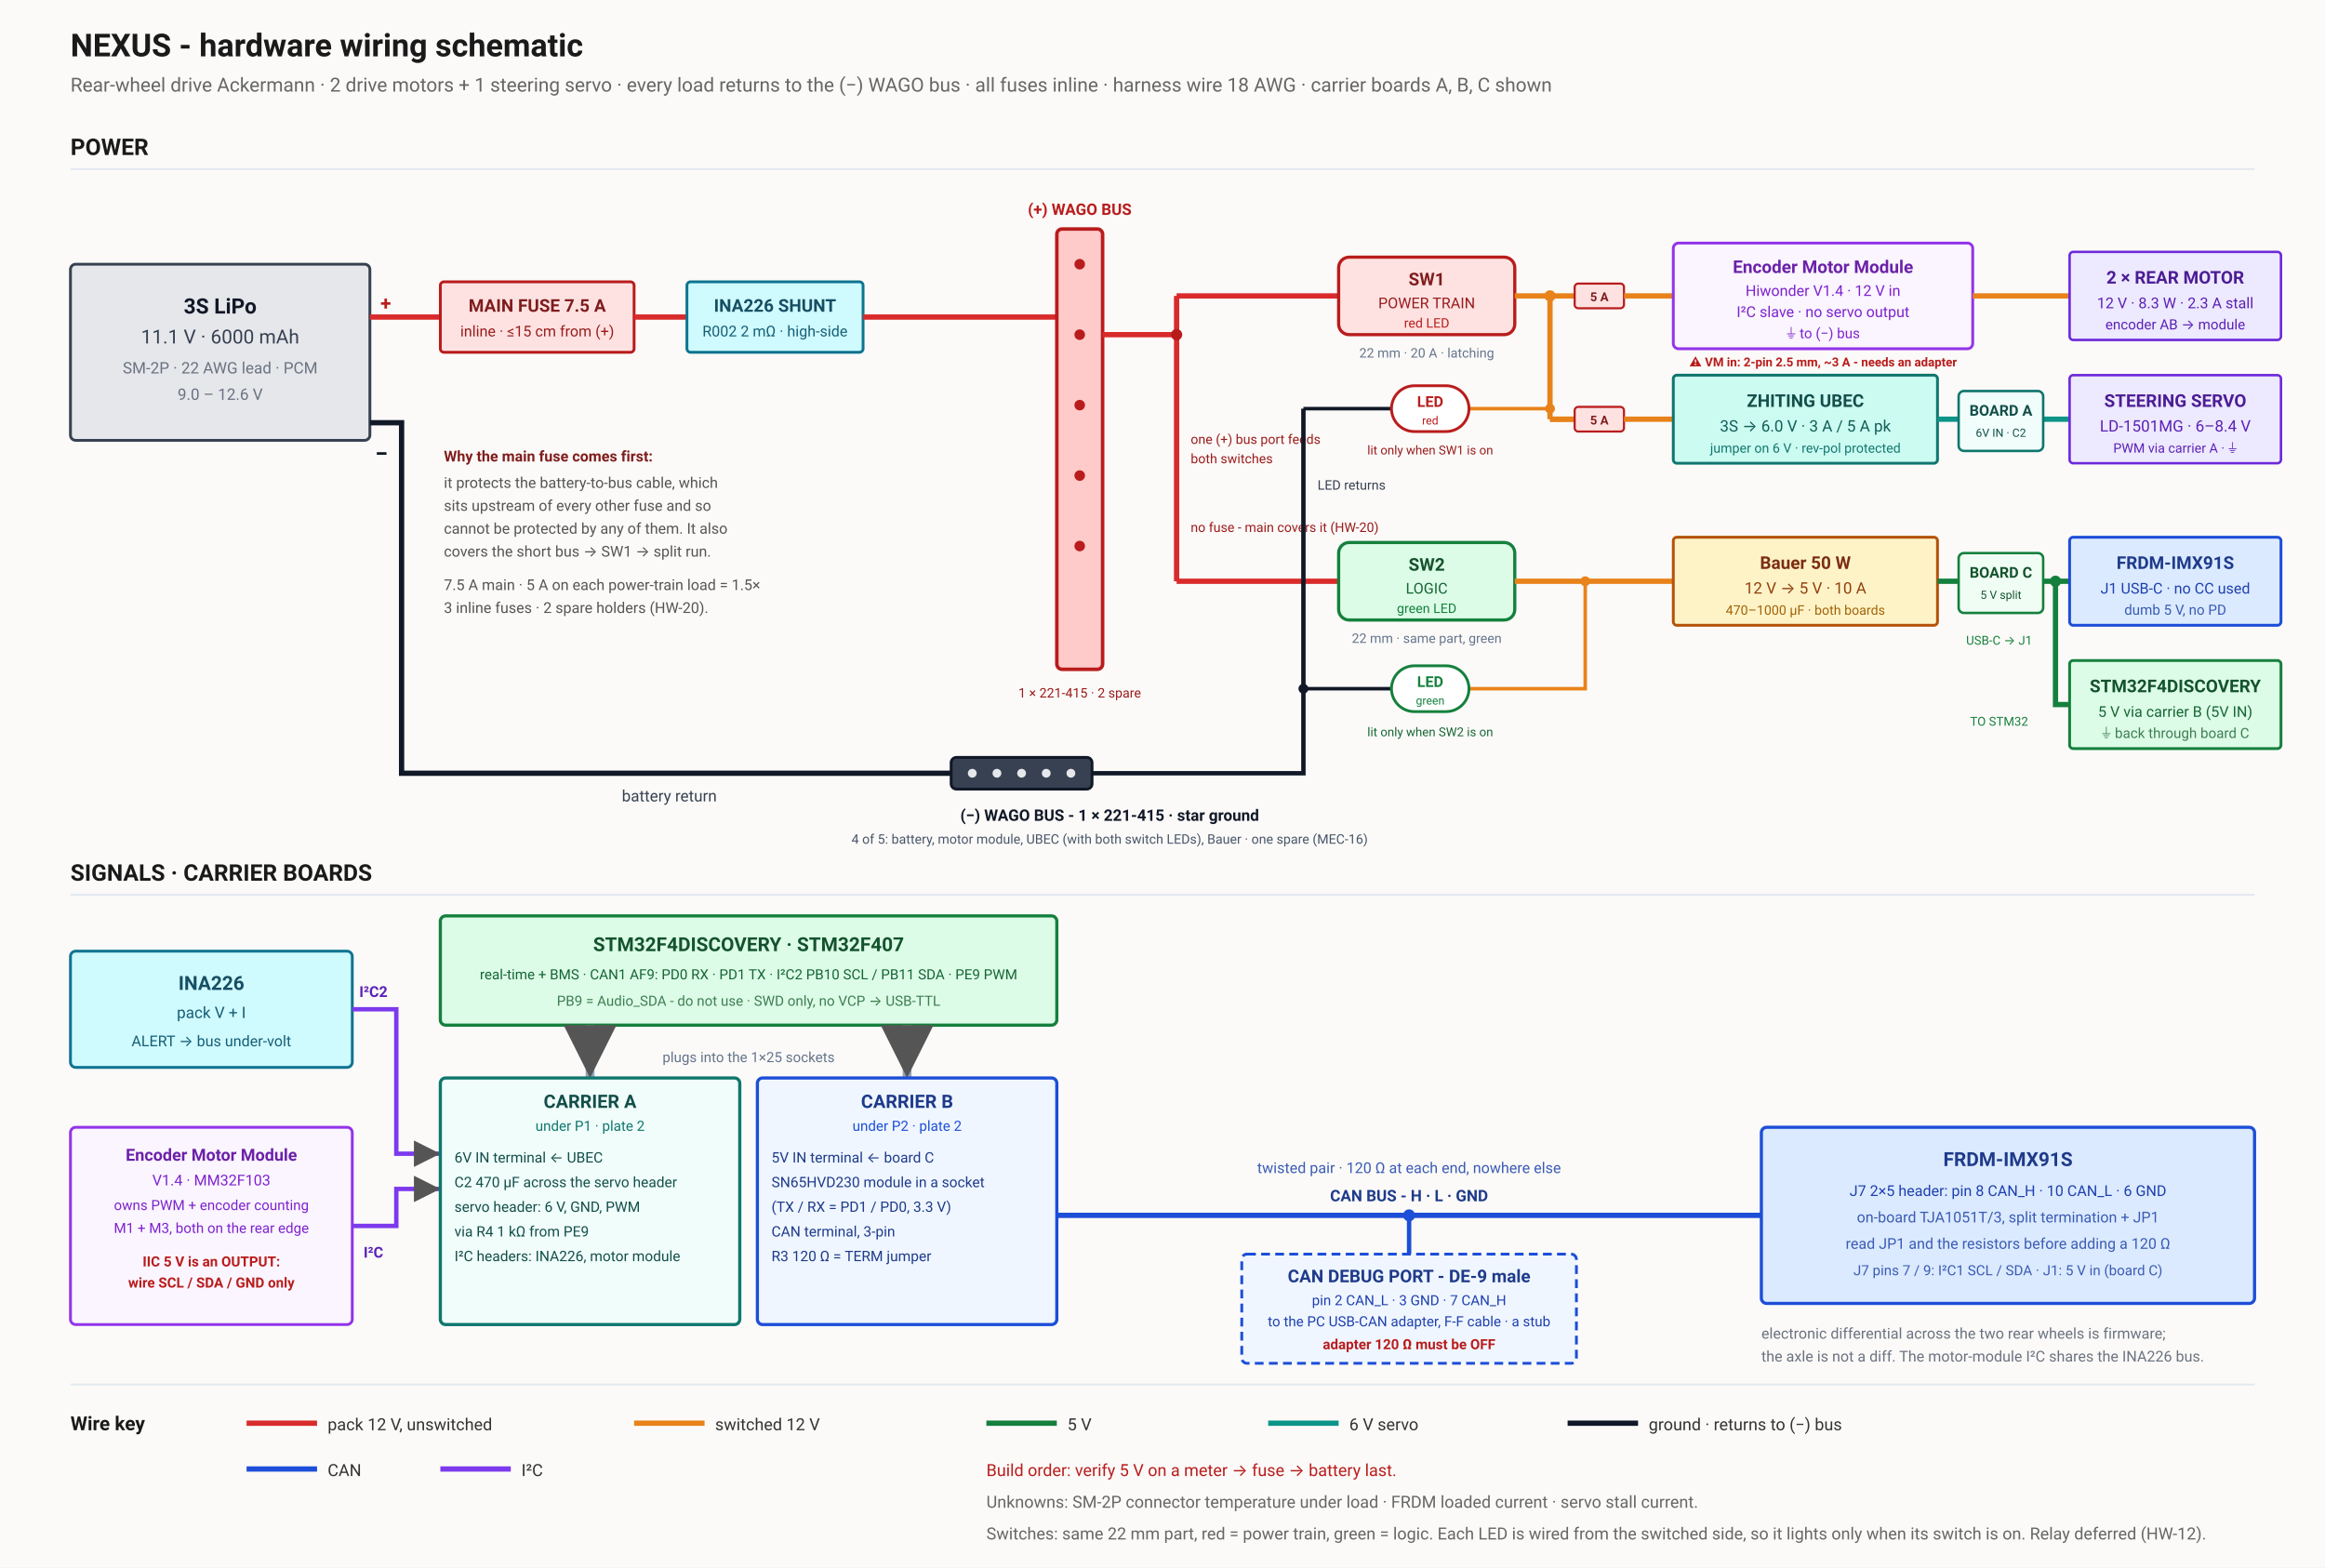
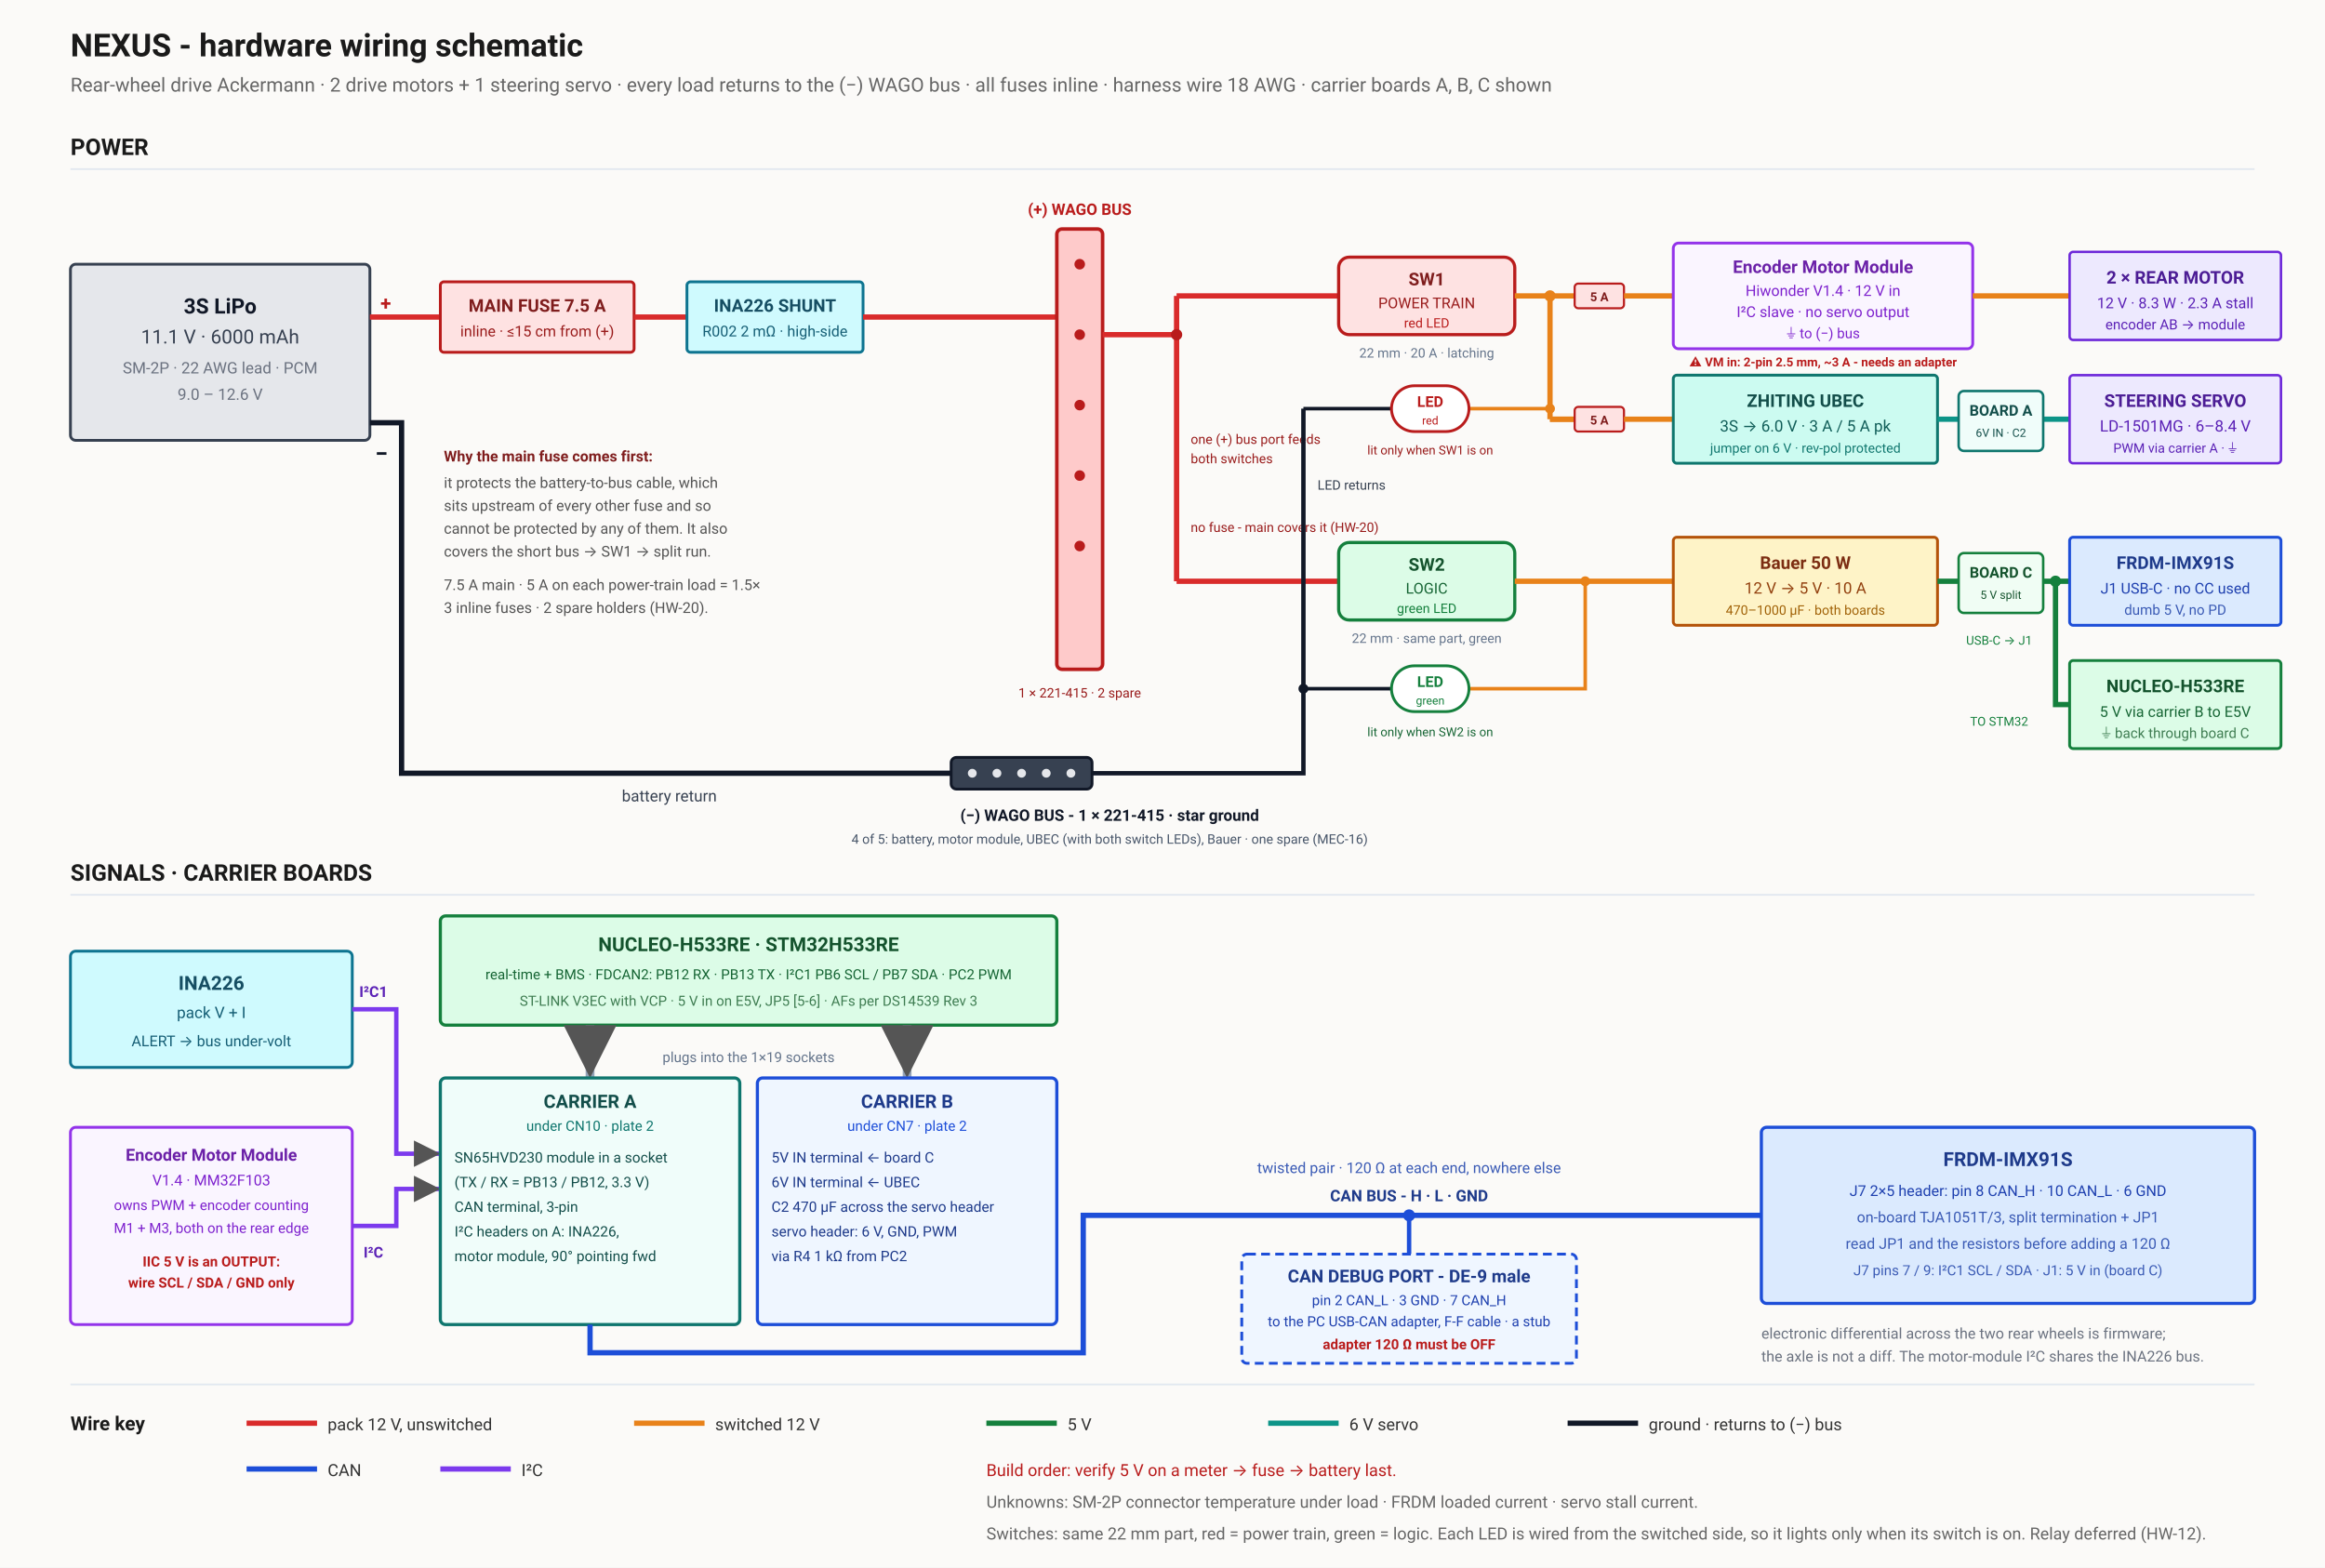
<svg xmlns="http://www.w3.org/2000/svg" width="1320" height="890" viewBox="0 0 1320 890" font-family="system-ui, -apple-system, Segoe UI, Roboto, sans-serif">
  <defs>
    <marker id="a" markerWidth="7" markerHeight="7" refX="6" refY="3" orient="auto">
      <path d="M0,0 L6,3 L0,6 z" fill="#555" />
    </marker>
  </defs>
  <rect width="1320" height="890" fill="#fbfaf8" />
  <text x="40" y="32" font-size="18" font-weight="700" fill="#1a1a1a">NEXUS - hardware wiring schematic</text>
  <text x="40" y="52" font-size="11" fill="#666">Rear-wheel drive Ackermann · 2 drive motors + 1 steering servo · every load returns to the (−) WAGO bus · all fuses inline · harness wire 18 AWG · carrier boards A, B, C shown</text>
  <text x="40" y="88" font-size="13" font-weight="700" fill="#1a1a1a">POWER</text>
  <line x1="40" y1="96" x2="1280" y2="96" stroke="#e2e8f0" />
  <rect x="40" y="150" width="170" height="100" fill="#e5e7eb" stroke="#374151" stroke-width="1.6" rx="3" />
  <text x="125" y="178" font-size="12" font-weight="700" fill="#111827" text-anchor="middle">3S LiPo</text>
  <text x="125" y="195" font-size="11" fill="#374151" text-anchor="middle">11.1 V · 6000 mAh</text>
  <text x="125" y="212" font-size="9" fill="#6b7280" text-anchor="middle">SM-2P · 22 AWG lead · PCM</text>
  <text x="125" y="227" font-size="9" fill="#6b7280" text-anchor="middle">9.0 – 12.6 V</text>
  <text x="216" y="176" font-size="11" font-weight="700" fill="#b91c1c">+</text>
  <text x="213" y="262" font-size="13" font-weight="700" fill="#111827">−</text>
  <line x1="210" y1="180" x2="250" y2="180" stroke="#d92b2b" stroke-width="3" />
  <rect x="250" y="160" width="110" height="40" fill="#fee2e2" stroke="#b91c1c" stroke-width="1.6" rx="2" />
  <text x="305" y="177" font-size="10" font-weight="700" fill="#7f1d1d" text-anchor="middle">MAIN FUSE 7.5 A</text>
  <text x="305" y="191" font-size="8.5" fill="#991b1b" text-anchor="middle">inline · ≤15 cm from (+)</text>
  <line x1="360" y1="180" x2="390" y2="180" stroke="#d92b2b" stroke-width="3" />
  <rect x="390" y="160" width="100" height="40" fill="#cffafe" stroke="#0e7490" stroke-width="1.6" rx="2" />
  <text x="440" y="177" font-size="10" font-weight="700" fill="#164e63" text-anchor="middle">INA226 SHUNT</text>
  <text x="440" y="191" font-size="8.5" fill="#155e75" text-anchor="middle">R002 2 mΩ · high-side</text>
  <line x1="490" y1="180" x2="600" y2="180" stroke="#d92b2b" stroke-width="3" />
  <text x="613" y="122" font-size="9" font-weight="700" fill="#b91c1c" text-anchor="middle">(+) WAGO BUS</text>
  <rect x="600" y="130" width="26" height="250" fill="#fecaca" stroke="#b91c1c" stroke-width="2" rx="3" />
  <circle cx="613" cy="150" r="3" fill="#b91c1c" />
  <circle cx="613" cy="190" r="3" fill="#b91c1c" />
  <circle cx="613" cy="230" r="3" fill="#b91c1c" />
  <circle cx="613" cy="270" r="3" fill="#b91c1c" />
  <circle cx="613" cy="310" r="3" fill="#b91c1c" />
  <text x="613" y="396" font-size="7.5" fill="#991b1b" text-anchor="middle">1 × 221-415 · 2 spare</text>
  <line x1="626" y1="190" x2="668" y2="190" stroke="#d92b2b" stroke-width="3" />
  <line x1="668" y1="168" x2="668" y2="330" stroke="#d92b2b" stroke-width="3" />
  <line x1="668" y1="168" x2="760" y2="168" stroke="#d92b2b" stroke-width="3" />
  <line x1="668" y1="330" x2="760" y2="330" stroke="#d92b2b" stroke-width="3" />
  <circle cx="668" cy="190" r="3.2" fill="#b91c1c" />
  <text x="676" y="252" font-size="7.5" fill="#991b1b">one (+) bus port feeds</text>
  <text x="676" y="263" font-size="7.5" fill="#991b1b">both switches</text>
  <text x="676" y="302" font-size="7.5" fill="#991b1b">no fuse - main covers it (HW-20)</text>
  <rect x="540" y="430" width="80" height="18" fill="#374151" stroke="#111827" stroke-width="1.6" rx="3" />
  <circle cx="552" cy="439" r="2.5" fill="#e5e7eb" />
  <circle cx="566" cy="439" r="2.5" fill="#e5e7eb" />
  <circle cx="580" cy="439" r="2.5" fill="#e5e7eb" />
  <circle cx="594" cy="439" r="2.5" fill="#e5e7eb" />
  <circle cx="608" cy="439" r="2.5" fill="#e5e7eb" />
  <text x="630" y="466" font-size="9" font-weight="700" fill="#111827" text-anchor="middle">(−) WAGO BUS - 1 × 221-415 · star ground</text>
  <text x="630" y="479" font-size="7.5" fill="#475569" text-anchor="middle">4 of 5: battery, motor module, UBEC (with both switch LEDs), Bauer · one spare (MEC-16)</text>
  <path d="M210,240 L228,240 L228,439 L540,439" fill="none" stroke="#111827" stroke-width="3" />
  <text x="380" y="455" font-size="9" fill="#374151" text-anchor="middle">battery return</text>
  <path d="M740,232 L740,439 L620,439" fill="none" stroke="#111827" stroke-width="2.5" />
  <text x="748" y="278" font-size="7.5" fill="#374151">LED returns</text>
  <text x="252" y="262" font-size="8.5" font-weight="600" fill="#7f1d1d">Why the main fuse comes first:</text>
  <text x="252" y="277" font-size="8.5" fill="#555">it protects the battery-to-bus cable, which</text>
  <text x="252" y="290" font-size="8.5" fill="#555">sits upstream of every other fuse and so</text>
  <text x="252" y="303" font-size="8.5" fill="#555">cannot be protected by any of them. It also</text>
  <text x="252" y="316" font-size="8.5" fill="#555">covers the short bus → SW1 → split run.</text>
  <text x="252" y="335" font-size="8.5" fill="#555">7.5 A main · 5 A on each power-train load = 1.5×</text>
  <text x="252" y="348" font-size="8.5" fill="#555">3 inline fuses · 2 spare holders (HW-20).</text>
  <rect x="760" y="146" width="100" height="44" fill="#fee2e2" stroke="#b91c1c" stroke-width="1.8" rx="6" />
  <text x="810" y="162" font-size="10" font-weight="700" fill="#7f1d1d" text-anchor="middle">SW1</text>
  <text x="810" y="175" font-size="8.5" fill="#991b1b" text-anchor="middle">POWER TRAIN</text>
  <text x="810" y="186" font-size="7.5" fill="#b91c1c" text-anchor="middle">red LED</text>
  <text x="810" y="203" font-size="7.5" fill="#64748b" text-anchor="middle">22 mm · 20 A · latching</text>
  <line x1="860" y1="168" x2="894" y2="168" stroke="#e8821a" stroke-width="3" />
  <circle cx="880" cy="168" r="3.2" fill="#e8821a" />
  <line x1="880" y1="168" x2="880" y2="238" stroke="#e8821a" stroke-width="3" />
  <line x1="880" y1="238" x2="894" y2="238" stroke="#e8821a" stroke-width="3" />
  <line x1="880" y1="232" x2="834" y2="232" stroke="#e8821a" stroke-width="2" />
  <circle cx="880" cy="232" r="2.8" fill="#e8821a" />
  <line x1="790" y1="232" x2="740" y2="232" stroke="#111827" stroke-width="2" />
  <rect x="790" y="219" width="44" height="26" fill="#ffffff" stroke="#b91c1c" stroke-width="1.6" rx="13" />
  <text x="812" y="231" font-size="8.5" font-weight="700" fill="#b91c1c" text-anchor="middle">LED</text>
  <text x="812" y="241" font-size="6.5" fill="#b91c1c" text-anchor="middle">red</text>
  <text x="812" y="258" font-size="7" fill="#991b1b" text-anchor="middle">lit only when SW1 is on</text>
  <rect x="894" y="161" width="28" height="14" fill="#fee2e2" stroke="#b91c1c" stroke-width="1.2" rx="2" />
  <text x="908" y="171" font-size="7" font-weight="700" fill="#7f1d1d" text-anchor="middle">5 A</text>
  <line x1="922" y1="168" x2="950" y2="168" stroke="#e8821a" stroke-width="3" />
  <rect x="950" y="138" width="170" height="60" fill="#faf5ff" stroke="#9333ea" stroke-width="1.6" rx="3" />
  <text x="1035" y="155" font-size="10" font-weight="700" fill="#6b21a8" text-anchor="middle">Encoder Motor Module</text>
  <text x="1035" y="168" font-size="8.5" fill="#7e22ce" text-anchor="middle">Hiwonder V1.4 · 12 V in</text>
  <text x="1035" y="180" font-size="8.5" fill="#7e22ce" text-anchor="middle">I²C slave · no servo output</text>
  <text x="1035" y="208" font-size="7" font-weight="700" fill="#b91c1c" text-anchor="middle">⚠ VM in: 2-pin 2.5 mm, ~3 A - needs an adapter</text>
  <text x="1035" y="192" font-size="8" fill="#7e22ce" text-anchor="middle">⏚ to (−) bus</text>
  <line x1="1120" y1="168" x2="1175" y2="168" stroke="#e8821a" stroke-width="3" />
  <rect x="1175" y="143" width="120" height="50" fill="#ede9fe" stroke="#6d28d9" stroke-width="1.4" rx="2" />
  <text x="1235" y="161" font-size="10" font-weight="700" fill="#4c1d95" text-anchor="middle">2 × REAR MOTOR</text>
  <text x="1235" y="175" font-size="8.5" fill="#5b21b6" text-anchor="middle">12 V · 8.3 W · 2.3 A stall</text>
  <text x="1235" y="187" font-size="8" fill="#5b21b6" text-anchor="middle">encoder AB → module</text>
  <line x1="880" y1="238" x2="894" y2="238" stroke="#e8821a" stroke-width="3" />
  <rect x="894" y="231" width="28" height="14" fill="#fee2e2" stroke="#b91c1c" stroke-width="1.2" rx="2" />
  <text x="908" y="241" font-size="7" font-weight="700" fill="#7f1d1d" text-anchor="middle">5 A</text>
  <line x1="922" y1="238" x2="950" y2="238" stroke="#e8821a" stroke-width="3" />
  <rect x="950" y="213" width="150" height="50" fill="#ccfbf1" stroke="#0f766e" stroke-width="1.6" rx="2" />
  <text x="1025" y="231" font-size="10" font-weight="700" fill="#134e4a" text-anchor="middle">ZHITING UBEC</text>
  <text x="1025" y="245" font-size="9" fill="#115e59" text-anchor="middle">3S → 6.0 V · 3 A / 5 A pk</text>
  <text x="1025" y="257" font-size="7.5" fill="#0f766e" text-anchor="middle">jumper on 6 V · rev-pol protected</text>
  <line x1="1100" y1="238" x2="1175" y2="238" stroke="#0d9488" stroke-width="3" />
  <rect x="1112" y="222" width="48" height="34" fill="#f0fdfa" stroke="#0f766e" stroke-width="1.4" rx="3" />
  <text x="1136.0" y="236" font-size="8.5" font-weight="700" fill="#134e4a" text-anchor="middle">BOARD A</text>
  <text x="1136.0" y="248" font-size="6.5" fill="#134e4a" text-anchor="middle">6V IN · C2</text>
  <rect x="1175" y="213" width="120" height="50" fill="#ede9fe" stroke="#6d28d9" stroke-width="1.4" rx="2" />
  <text x="1235" y="231" font-size="10" font-weight="700" fill="#4c1d95" text-anchor="middle">STEERING SERVO</text>
  <text x="1235" y="245" font-size="9" fill="#5b21b6" text-anchor="middle">LD-1501MG · 6–8.4 V</text>
  <text x="1235" y="257" font-size="7.5" fill="#5b21b6" text-anchor="middle">PWM via carrier A · ⏚</text>
  <rect x="760" y="308" width="100" height="44" fill="#dcfce7" stroke="#15803d" stroke-width="1.8" rx="6" />
  <text x="810" y="324" font-size="10" font-weight="700" fill="#14532d" text-anchor="middle">SW2</text>
  <text x="810" y="337" font-size="8.5" fill="#166534" text-anchor="middle">LOGIC</text>
  <text x="810" y="348" font-size="7.5" fill="#15803d" text-anchor="middle">green LED</text>
  <text x="810" y="365" font-size="7.5" fill="#64748b" text-anchor="middle">22 mm · same part, green</text>
  <line x1="860" y1="330" x2="950" y2="330" stroke="#e8821a" stroke-width="3" />
  <circle cx="900" cy="330" r="2.8" fill="#e8821a" />
  <path d="M900,330 L900,391 L834,391" fill="none" stroke="#e8821a" stroke-width="2" />
  <line x1="790" y1="391" x2="740" y2="391" stroke="#111827" stroke-width="2" />
  <circle cx="740" cy="391" r="2.8" fill="#111827" />
  <rect x="790" y="378" width="44" height="26" fill="#ffffff" stroke="#15803d" stroke-width="1.6" rx="13" />
  <text x="812" y="390" font-size="8.5" font-weight="700" fill="#15803d" text-anchor="middle">LED</text>
  <text x="812" y="400" font-size="6.5" fill="#15803d" text-anchor="middle">green</text>
  <text x="812" y="418" font-size="7" fill="#166534" text-anchor="middle">lit only when SW2 is on</text>
  <rect x="950" y="305" width="150" height="50" fill="#fef3c7" stroke="#b45309" stroke-width="1.6" rx="2" />
  <text x="1025" y="323" font-size="10" font-weight="700" fill="#7c2d12" text-anchor="middle">Bauer 50 W</text>
  <text x="1025" y="337" font-size="9" fill="#92400e" text-anchor="middle">12 V → 5 V · 10 A</text>
  <text x="1025" y="349" font-size="7.5" fill="#a16207" text-anchor="middle">470–1000 µF · both boards</text>
  <line x1="1100" y1="330" x2="1175" y2="330" stroke="#15803d" stroke-width="3" />
  <rect x="1112" y="314" width="48" height="34" fill="#f0fdf4" stroke="#15803d" stroke-width="1.4" rx="3" />
  <text x="1136.0" y="328" font-size="8.5" font-weight="700" fill="#14532d" text-anchor="middle">BOARD C</text>
  <text x="1136.0" y="340" font-size="6.5" fill="#14532d" text-anchor="middle">5 V split</text>
  <circle cx="1167" cy="330" r="3.2" fill="#15803d" />
  <path d="M1167,330 L1167,400 L1175,400" fill="none" stroke="#15803d" stroke-width="3" />
  <text x="1135" y="366" font-size="7" fill="#15803d" text-anchor="middle">USB-C → J1</text>
  <text x="1135" y="412" font-size="7" fill="#15803d" text-anchor="middle">TO STM32</text>
  <rect x="1175" y="305" width="120" height="50" fill="#dbeafe" stroke="#1d4ed8" stroke-width="1.6" rx="2" />
  <text x="1235" y="323" font-size="10" font-weight="700" fill="#1e3a8a" text-anchor="middle">FRDM-IMX91S</text>
  <text x="1235" y="337" font-size="8.5" fill="#1e40af" text-anchor="middle">J1 USB-C · no CC used</text>
  <text x="1235" y="349" font-size="8" fill="#3b5bb5" text-anchor="middle">dumb 5 V, no PD</text>
  <rect x="1175" y="375" width="120" height="50" fill="#dcfce7" stroke="#15803d" stroke-width="1.6" rx="2" />
-   <text x="1235" y="393" font-size="10" font-weight="700" fill="#14532d" text-anchor="middle">STM32F4DISCOVERY</text>
-   <text x="1235" y="407" font-size="8.5" fill="#166534" text-anchor="middle">5 V via carrier B (5V IN)</text>
+   <text x="1235" y="393" font-size="10" font-weight="700" fill="#14532d" text-anchor="middle">NUCLEO-H533RE</text>
+   <text x="1235" y="407" font-size="8.5" fill="#166534" text-anchor="middle">5 V via carrier B to E5V</text>
  <text x="1235" y="419" font-size="8" fill="#3f7d52" text-anchor="middle">⏚ back through board C</text>
  <text x="40" y="500" font-size="13" font-weight="700" fill="#1a1a1a">SIGNALS · CARRIER BOARDS</text>
  <line x1="40" y1="508" x2="1280" y2="508" stroke="#e2e8f0" />
  <rect x="40" y="540" width="160" height="66" fill="#cffafe" stroke="#0e7490" stroke-width="1.6" rx="3" />
  <text x="120" y="562" font-size="11" font-weight="700" fill="#164e63" text-anchor="middle">INA226</text>
  <text x="120" y="578" font-size="9" fill="#155e75" text-anchor="middle">pack V + I</text>
  <text x="120" y="594" font-size="8.5" fill="#155e75" text-anchor="middle">ALERT → bus under-volt</text>
  <path d="M200,573 L225,573 L225,655 L250,655" fill="none" stroke="#7c3aed" stroke-width="2.5" marker-end="url(#a)" />
-   <text x="212" y="566" font-size="8.5" font-weight="600" fill="#5b21b6" text-anchor="middle">I²C2</text>
+   <text x="212" y="566" font-size="8.5" font-weight="600" fill="#5b21b6" text-anchor="middle">I²C1</text>
  <rect x="40" y="640" width="160" height="112" fill="#faf5ff" stroke="#9333ea" stroke-width="1.6" rx="3" />
  <text x="120" y="659" font-size="9.5" font-weight="700" fill="#6b21a8" text-anchor="middle">Encoder Motor Module</text>
  <text x="120" y="673" font-size="8.5" fill="#7e22ce" text-anchor="middle">V1.4 · MM32F103</text>
  <text x="120" y="687" font-size="8" fill="#7e22ce" text-anchor="middle">owns PWM + encoder counting</text>
  <text x="120" y="700" font-size="8" fill="#7e22ce" text-anchor="middle">M1 + M3, both on the rear edge</text>
  <text x="120" y="719" font-size="8" font-weight="700" fill="#b91c1c" text-anchor="middle">IIC 5 V is an OUTPUT:</text>
  <text x="120" y="731" font-size="8" font-weight="700" fill="#b91c1c" text-anchor="middle">wire SCL / SDA / GND only</text>
  <path d="M200,696 L225,696 L225,675 L250,675" fill="none" stroke="#7c3aed" stroke-width="2.5" marker-end="url(#a)" />
  <text x="212" y="714" font-size="8.5" font-weight="600" fill="#5b21b6" text-anchor="middle">I²C</text>
  <rect x="250" y="520" width="350" height="62" fill="#dcfce7" stroke="#15803d" stroke-width="1.8" rx="3" />
-   <text x="425" y="540" font-size="11" font-weight="700" fill="#14532d" text-anchor="middle">STM32F4DISCOVERY · STM32F407</text>
-   <text x="425" y="556" font-size="8" fill="#166534" text-anchor="middle">real-time + BMS · CAN1 AF9: PD0 RX · PD1 TX · I²C2 PB10 SCL / PB11 SDA · PE9 PWM</text>
-   <text x="425" y="571" font-size="8" fill="#3f7d52" text-anchor="middle">PB9 = Audio_SDA - do not use · SWD only, no VCP → USB-TTL</text>
+   <text x="425" y="540" font-size="11" font-weight="700" fill="#14532d" text-anchor="middle">NUCLEO-H533RE · STM32H533RE</text>
+   <text x="425" y="556" font-size="8" fill="#166534" text-anchor="middle">real-time + BMS · FDCAN2: PB12 RX · PB13 TX · I²C1 PB6 SCL / PB7 SDA · PC2 PWM</text>
+   <text x="425" y="571" font-size="8" fill="#3f7d52" text-anchor="middle">ST-LINK V3EC with VCP · 5 V in on E5V, JP5 [5-6] · AFs per DS14539 Rev 3</text>
  <line x1="335" y1="582" x2="335" y2="612" stroke="#94a3b8" stroke-width="5" marker-end="url(#a)" />
  <line x1="515" y1="582" x2="515" y2="612" stroke="#94a3b8" stroke-width="5" marker-end="url(#a)" />
-   <text x="425" y="603" font-size="8" fill="#64748b" text-anchor="middle">plugs into the 1×25 sockets</text>
+   <text x="425" y="603" font-size="8" fill="#64748b" text-anchor="middle">plugs into the 1×19 sockets</text>
  <rect x="250" y="612" width="170" height="140" fill="#f0fdfa" stroke="#0f766e" stroke-width="1.8" rx="3" />
  <text x="335.0" y="629" font-size="10.5" font-weight="700" fill="#134e4a" text-anchor="middle">CARRIER A</text>
-   <text x="335.0" y="642" font-size="8" fill="#0f766e" text-anchor="middle">under P1 · plate 2</text>
-   <text x="258" y="660" font-size="8.2" fill="#134e4a">6V IN terminal ← UBEC</text>
-   <text x="258" y="674" font-size="8.2" fill="#134e4a">C2 470 µF across the servo header</text>
-   <text x="258" y="688" font-size="8.2" fill="#134e4a">servo header: 6 V, GND, PWM</text>
-   <text x="258" y="702" font-size="8.2" fill="#134e4a">   via R4 1 kΩ from PE9</text>
-   <text x="258" y="716" font-size="8.2" fill="#134e4a">I²C headers: INA226, motor module</text>
+   <text x="335.0" y="642" font-size="8" fill="#0f766e" text-anchor="middle">under CN10 · plate 2</text>
+   <text x="258" y="660" font-size="8.2" fill="#134e4a">SN65HVD230 module in a socket</text>
+   <text x="258" y="674" font-size="8.2" fill="#134e4a">   (TX / RX = PB13 / PB12, 3.3 V)</text>
+   <text x="258" y="688" font-size="8.2" fill="#134e4a">CAN terminal, 3-pin</text>
+   <text x="258" y="702" font-size="8.2" fill="#134e4a">I²C headers on A: INA226,</text>
+   <text x="258" y="716" font-size="8.2" fill="#134e4a">   motor module, 90° pointing fwd</text>
  <rect x="430" y="612" width="170" height="140" fill="#eff6ff" stroke="#1d4ed8" stroke-width="1.8" rx="3" />
  <text x="515.0" y="629" font-size="10.5" font-weight="700" fill="#1e3a8a" text-anchor="middle">CARRIER B</text>
-   <text x="515.0" y="642" font-size="8" fill="#1d4ed8" text-anchor="middle">under P2 · plate 2</text>
+   <text x="515.0" y="642" font-size="8" fill="#1d4ed8" text-anchor="middle">under CN7 · plate 2</text>
  <text x="438" y="660" font-size="8.2" fill="#1e3a8a">5V IN terminal ← board C</text>
-   <text x="438" y="674" font-size="8.2" fill="#1e3a8a">SN65HVD230 module in a socket</text>
-   <text x="438" y="688" font-size="8.2" fill="#1e3a8a">   (TX / RX = PD1 / PD0, 3.3 V)</text>
-   <text x="438" y="702" font-size="8.2" fill="#1e3a8a">CAN terminal, 3-pin</text>
-   <text x="438" y="716" font-size="8.2" fill="#1e3a8a">R3 120 Ω = TERM jumper</text>
-   <path d="M600,690 L1000,690" fill="none" stroke="#1d4ed8" stroke-width="3" />
+   <text x="438" y="674" font-size="8.2" fill="#1e3a8a">6V IN terminal ← UBEC</text>
+   <text x="438" y="688" font-size="8.2" fill="#1e3a8a">C2 470 µF across the servo header</text>
+   <text x="438" y="702" font-size="8.2" fill="#1e3a8a">servo header: 6 V, GND, PWM</text>
+   <text x="438" y="716" font-size="8.2" fill="#1e3a8a">   via R4 1 kΩ from PC2</text>
+   <path d="M335,752 L335,768 L615,768 L615,690 L1000,690" fill="none" stroke="#1d4ed8" stroke-width="3" />
  <text x="800" y="682" font-size="9" font-weight="700" fill="#1e3a8a" text-anchor="middle">CAN BUS - H · L · GND</text>
  <text x="800" y="666" font-size="8.5" fill="#3b5bb5" text-anchor="middle">twisted pair · 120 Ω at each end, nowhere else</text>
  <rect x="1000" y="640" width="280" height="100" fill="#dbeafe" stroke="#1d4ed8" stroke-width="1.8" rx="3" />
  <text x="1140" y="662" font-size="11" font-weight="700" fill="#1e3a8a" text-anchor="middle">FRDM-IMX91S</text>
  <text x="1140" y="679" font-size="8.5" fill="#1e40af" text-anchor="middle">J7 2×5 header: pin 8 CAN_H · 10 CAN_L · 6 GND</text>
  <text x="1140" y="694" font-size="8.5" fill="#3b5bb5" text-anchor="middle">on-board TJA1051T/3, split termination + JP1</text>
  <text x="1140" y="709" font-size="8.5" fill="#3b5bb5" text-anchor="middle">read JP1 and the resistors before adding a 120 Ω</text>
  <text x="1140" y="724" font-size="8" fill="#3b5bb5" text-anchor="middle">J7 pins 7 / 9: I²C1 SCL / SDA · J1: 5 V in (board C)</text>
  <circle cx="800" cy="690" r="3.4" fill="#1d4ed8" />
  <line x1="800" y1="690" x2="800" y2="712" stroke="#1d4ed8" stroke-width="2.5" />
  <rect x="705" y="712" width="190" height="62" fill="#eff6ff" stroke="#1d4ed8" stroke-width="1.6" stroke-dasharray="5,3" rx="3" />
  <text x="800" y="728" font-size="10" font-weight="700" fill="#1e3a8a" text-anchor="middle">CAN DEBUG PORT - DE-9 male</text>
  <text x="800" y="741" font-size="8" fill="#1e40af" text-anchor="middle">pin 2 CAN_L · 3 GND · 7 CAN_H</text>
  <text x="800" y="753" font-size="8" fill="#1e40af" text-anchor="middle">to the PC USB-CAN adapter, F-F cable · a stub</text>
  <text x="800" y="766" font-size="8" font-weight="700" fill="#b91c1c" text-anchor="middle">adapter 120 Ω must be OFF</text>
  <text x="1000" y="760" font-size="8.5" fill="#6b7280">electronic differential across the two rear wheels is firmware;</text>
  <text x="1000" y="773" font-size="8.5" fill="#6b7280">the axle is not a diff. The motor-module I²C shares the INA226 bus.</text>
  <line x1="40" y1="786" x2="1280" y2="786" stroke="#e2e8f0" />
  <text x="40" y="812" font-size="11" font-weight="700" fill="#1a1a1a">Wire key</text>
  <line x1="140" y1="808" x2="180" y2="808" stroke="#d92b2b" stroke-width="3" />
  <text x="186" y="812" font-size="9.5" fill="#333">pack 12 V, unswitched</text>
  <line x1="360" y1="808" x2="400" y2="808" stroke="#e8821a" stroke-width="3" />
  <text x="406" y="812" font-size="9.5" fill="#333">switched 12 V</text>
  <line x1="560" y1="808" x2="600" y2="808" stroke="#15803d" stroke-width="3" />
  <text x="606" y="812" font-size="9.5" fill="#333">5 V</text>
  <line x1="720" y1="808" x2="760" y2="808" stroke="#0d9488" stroke-width="3" />
  <text x="766" y="812" font-size="9.5" fill="#333">6 V servo</text>
  <line x1="890" y1="808" x2="930" y2="808" stroke="#111827" stroke-width="3" />
  <text x="936" y="812" font-size="9.5" fill="#333">ground · returns to (−) bus</text>
  <line x1="140" y1="834" x2="180" y2="834" stroke="#1d4ed8" stroke-width="3" />
  <text x="186" y="838" font-size="9.5" fill="#333">CAN</text>
  <line x1="250" y1="834" x2="290" y2="834" stroke="#7c3aed" stroke-width="3" />
  <text x="296" y="838" font-size="9.5" fill="#333">I²C</text>
  <text x="560" y="838" font-size="9.5" fill="#b91c1c">Build order: verify 5 V on a meter → fuse → battery last.</text>
  <text x="560" y="856" font-size="9.5" fill="#666">Unknowns: SM-2P connector temperature under load · FRDM loaded current · servo stall current.</text>
  <text x="560" y="874" font-size="9.5" fill="#666">Switches: same 22 mm part, red = power train, green = logic. Each LED is wired from the switched side, so it lights only when its switch is on. Relay deferred (HW-12).</text>
</svg>
